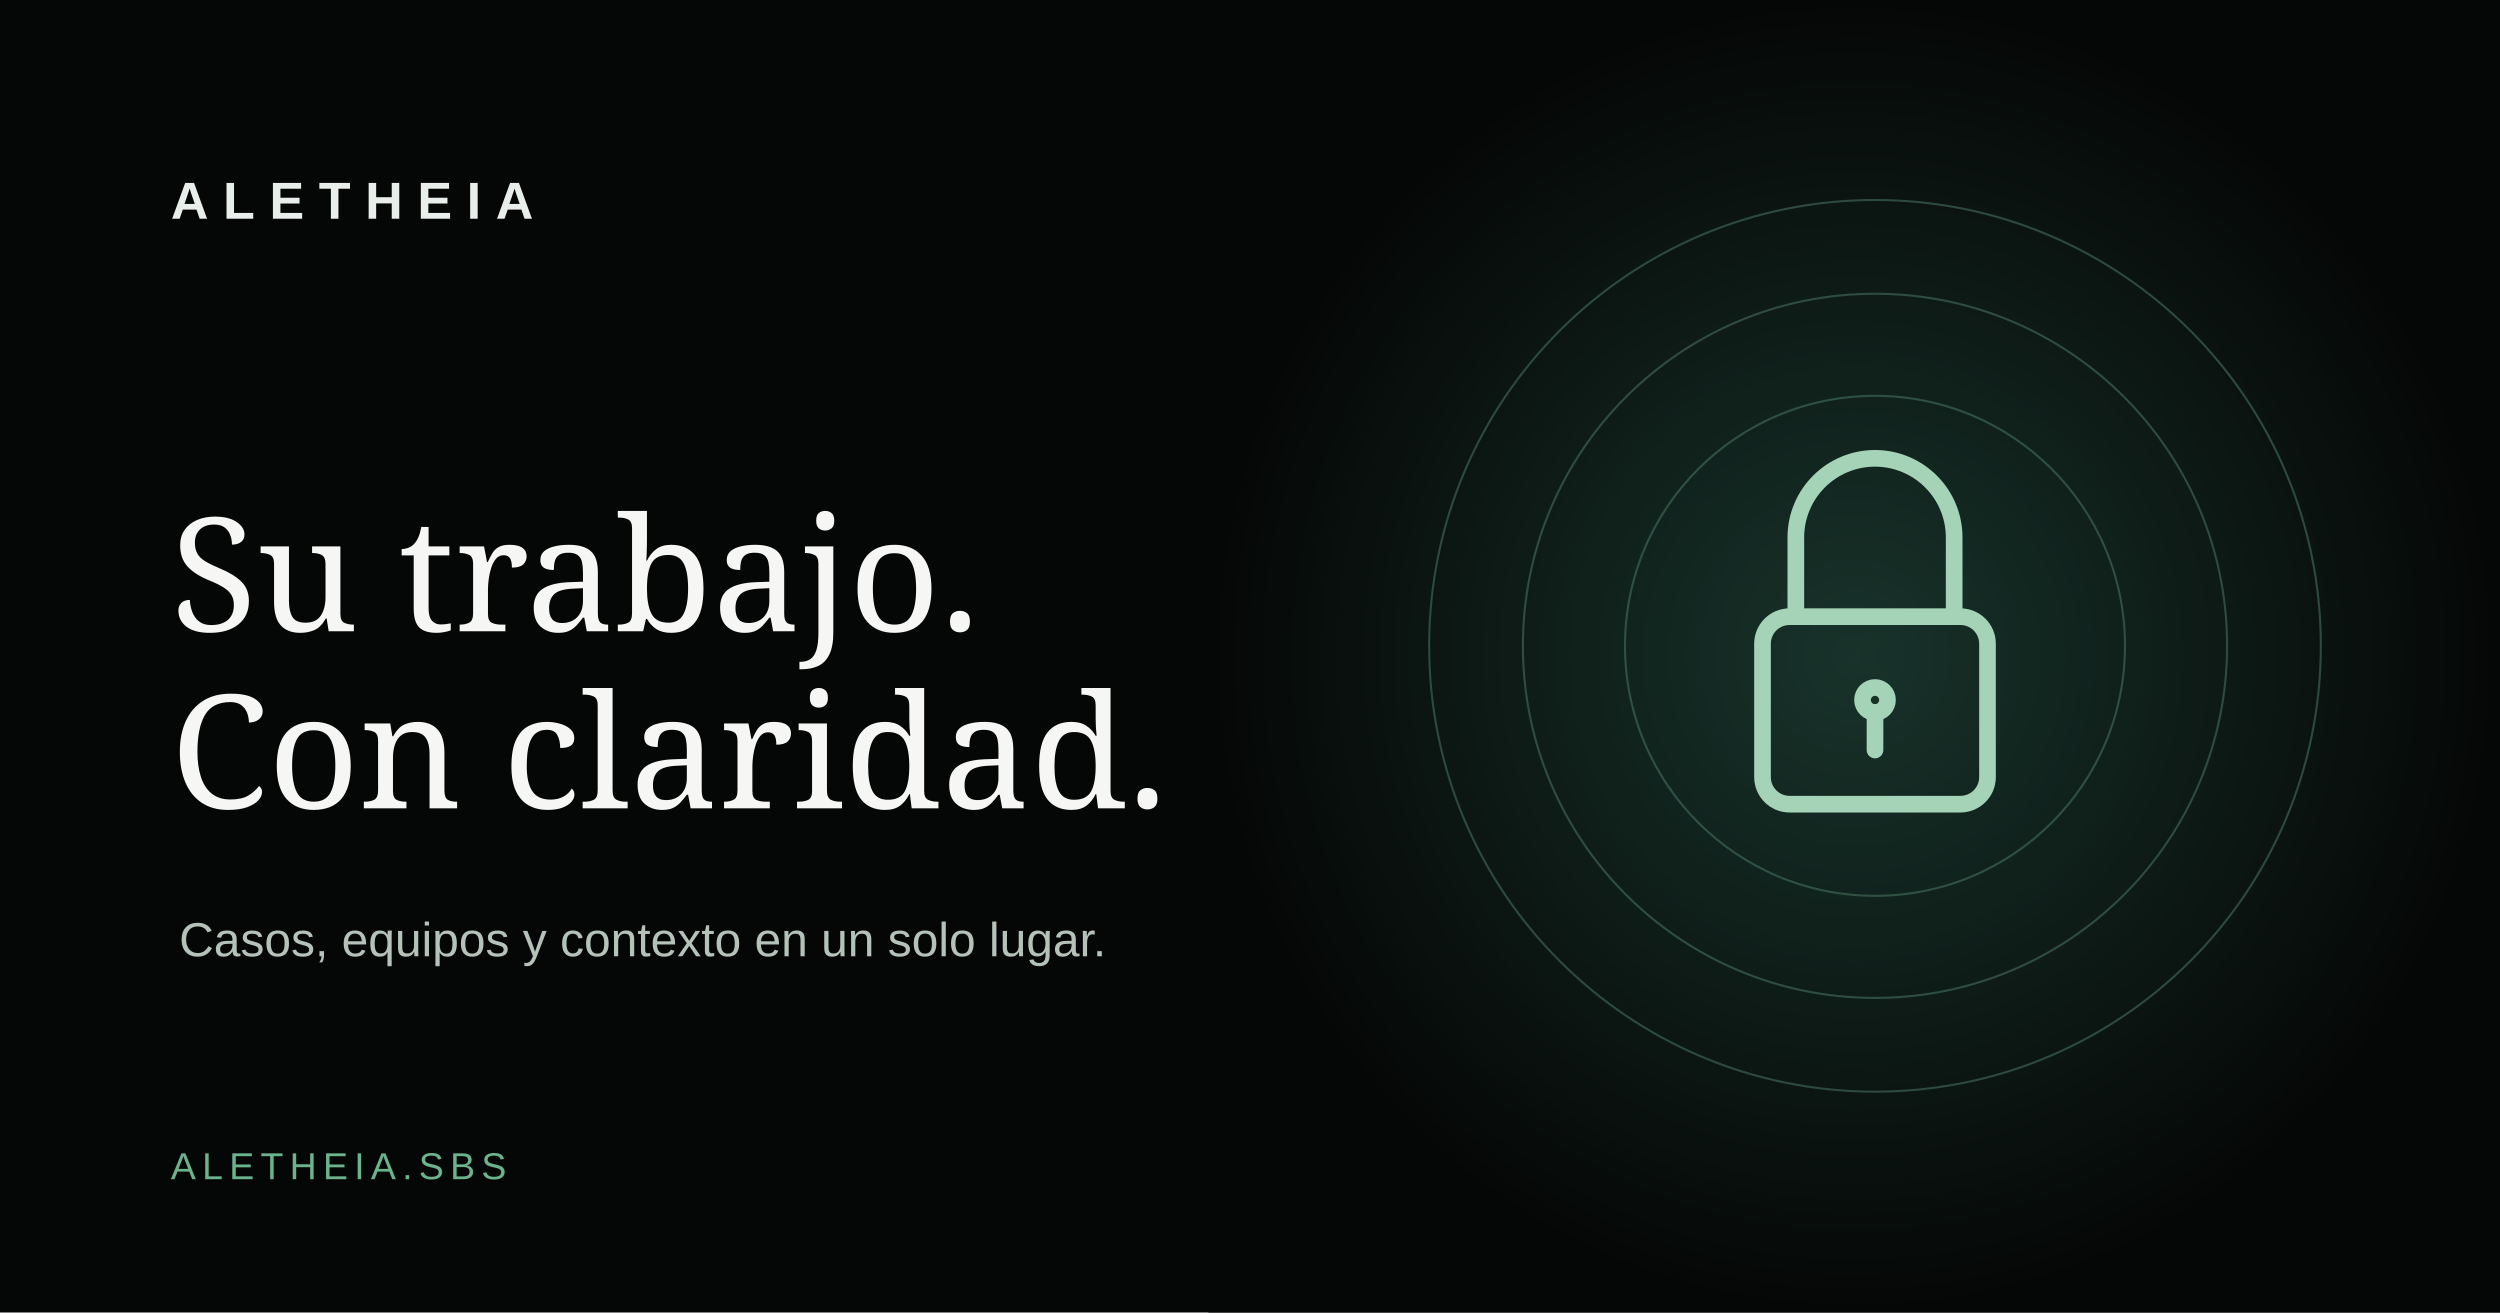
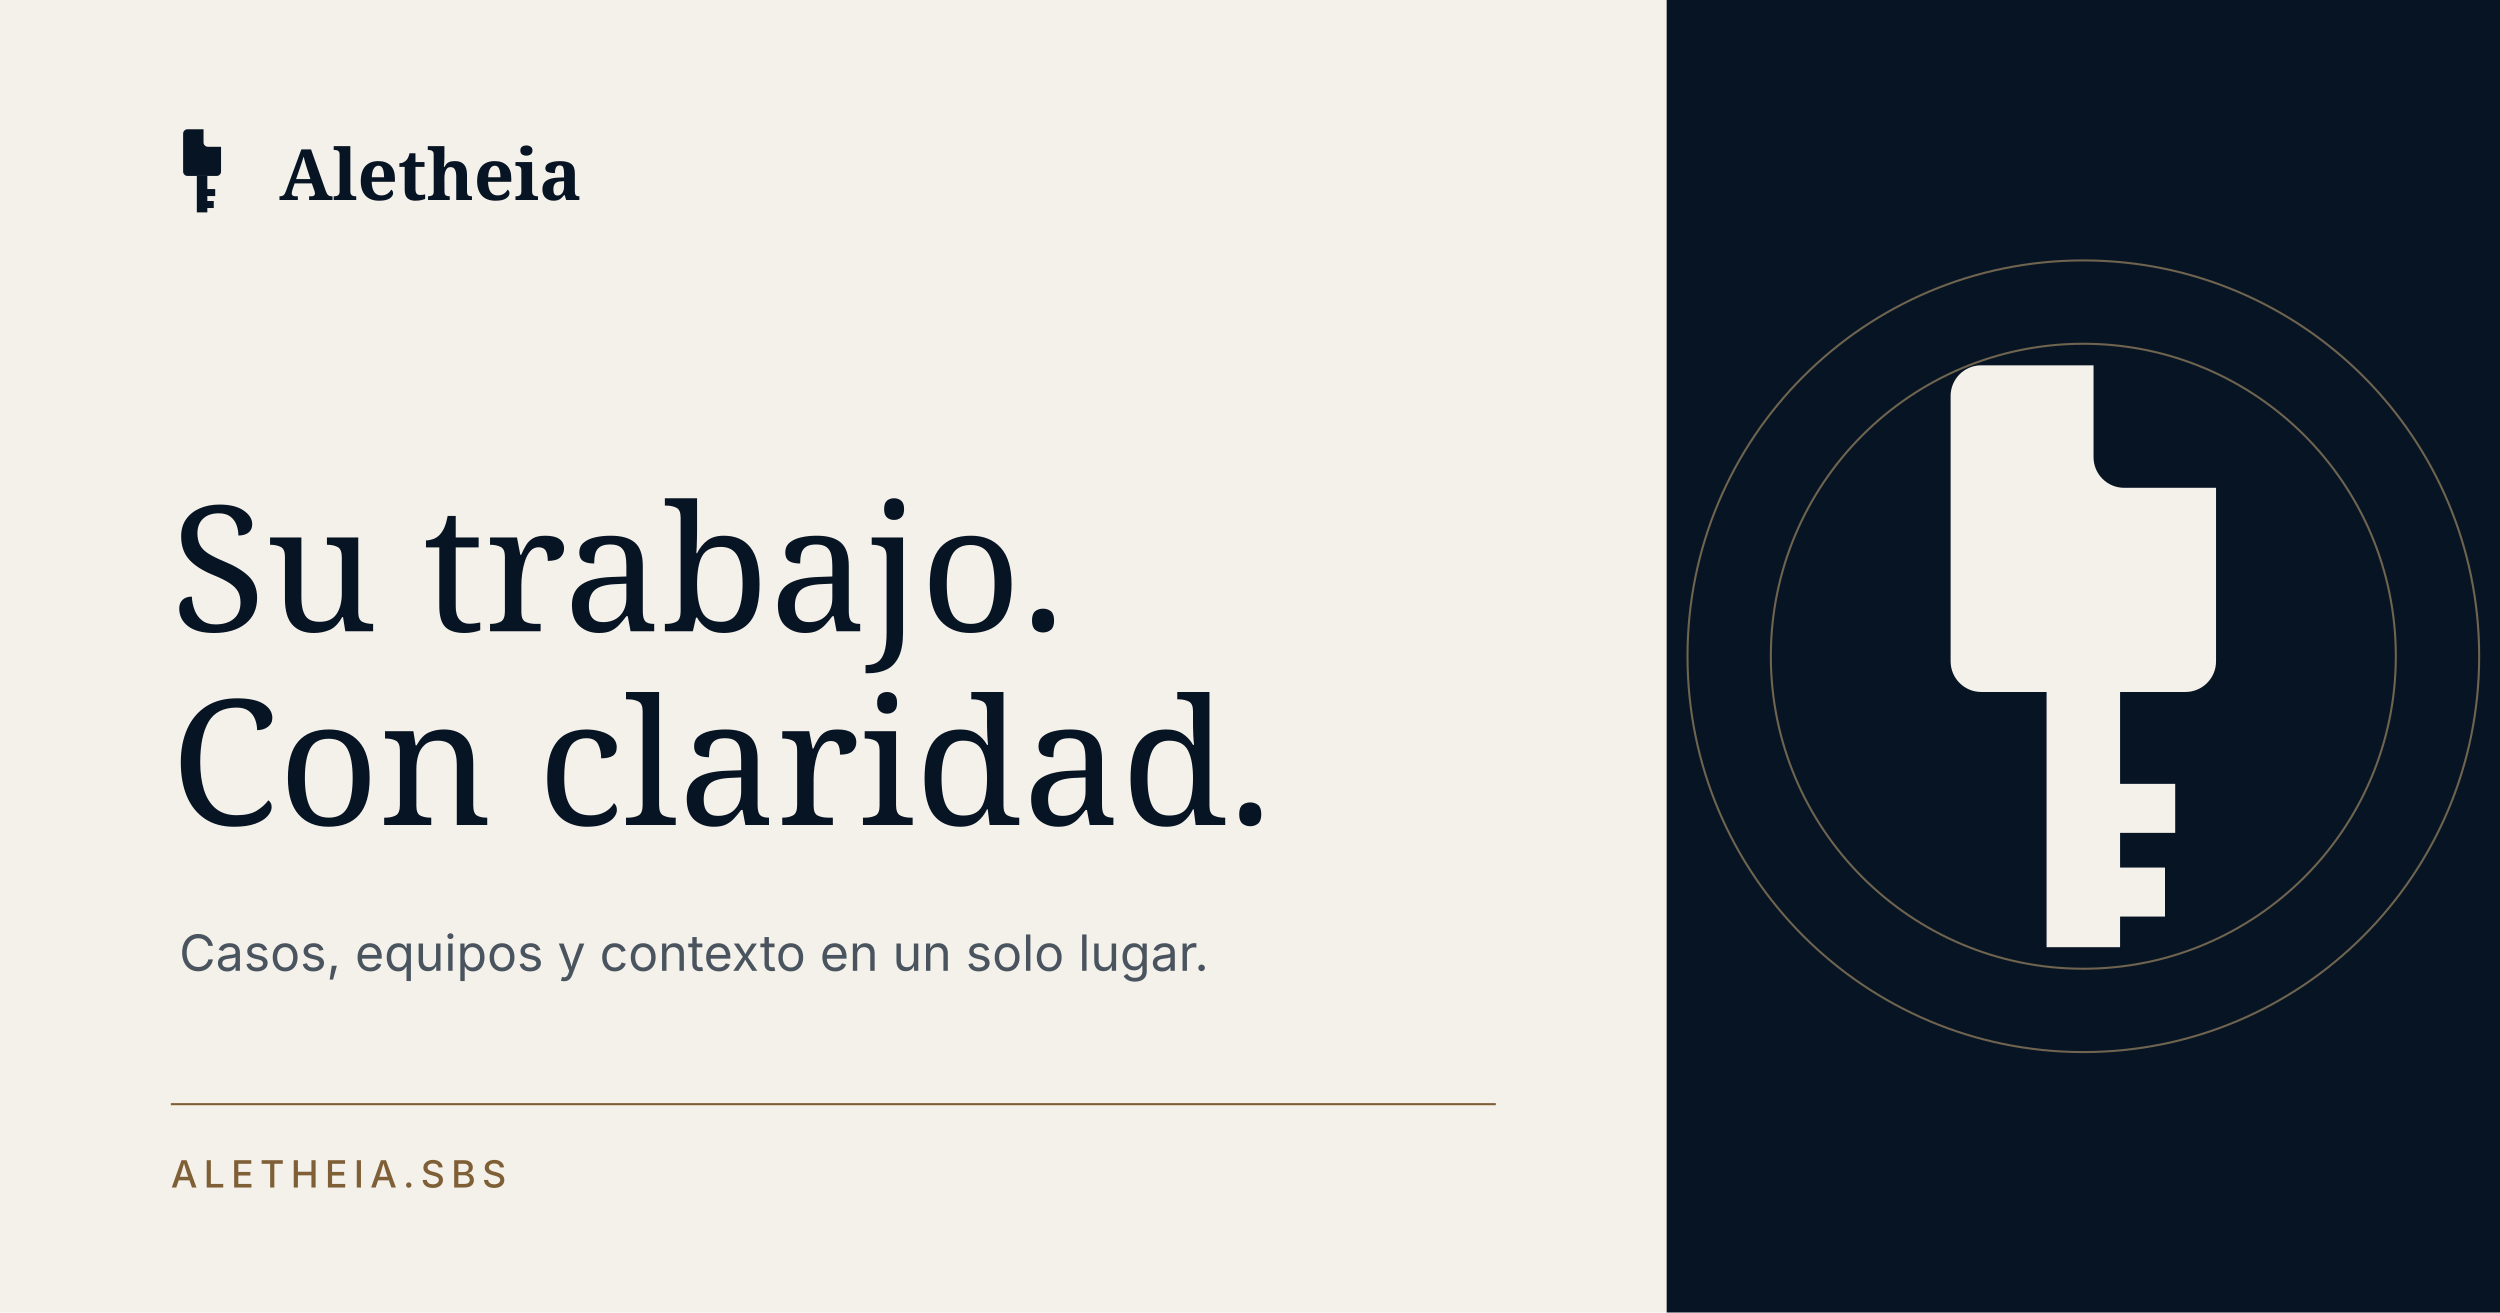
<svg xmlns="http://www.w3.org/2000/svg" width="1200" height="630" viewBox="0 0 1200 630">
-   <defs>
-     <radialGradient id="glow">
-       <stop stop-color="#18332b" />
-       <stop offset="1" stop-color="#050706" />
-     </radialGradient>
-     <linearGradient id="line" x1="0" x2="1">
-       <stop stop-color="#283c35" stop-opacity="0" />
-       <stop offset=".5" stop-color="#638176" />
-       <stop offset="1" stop-color="#283c35" stop-opacity="0" />
-     </linearGradient>
-   </defs>
-   <rect width="1200" height="630" fill="#050706" />
-   <rect x="580" y="0" width="620" height="630" fill="url(#glow)" />
-   <g fill="none" stroke="url(#line)" stroke-width="1">
-     <path d="M530 425H1190" />
-     <path d="M580 460H1200" />
-     <path d="M635 500H1200" />
+   <rect width="1200" height="630" fill="#f4f1ea" />
+   <rect x="800" width="400" height="630" fill="#071423" />
+   <g fill="none" stroke="#c3a572" stroke-width="1" opacity=".55">
+     <circle cx="1000" cy="315" r="190" />
+     <circle cx="1000" cy="315" r="150" />
  </g>
-   <g fill="none" stroke="#4a7563" opacity=".55">
-     <circle cx="900" cy="310" r="214" />
-     <circle cx="900" cy="310" r="169" />
-     <circle cx="900" cy="310" r="120" />
+   <g fill="#f4f1ea" transform="translate(1000,315) scale(4.9) translate(-32,-31.5)">
+     <path fill-rule="evenodd" d="M22 3 h11 l12 12 v17 a3 3 0 0 1 -3 3 H22 a3 3 0 0 1 -3 -3 V6 a3 3 0 0 1 3 -3 Z M33 3 v9 a3 3 0 0 0 3 3 h9 Z" />
+     <path d="M28.4 35 h7.2 v9 h5.4 v4.8 h-5.4 v3.4 h4.4 v4.8 h-4.4 v3 h-7.2 Z" />
  </g>
-   <g fill="none" stroke="#a5d3b7" stroke-width="8" stroke-linecap="round" stroke-linejoin="round">
-     <path d="M862 296v-38a38 38 0 0 1 76 0v38" />
-     <rect x="846" y="296" width="108" height="90" rx="13" />
-     <circle cx="900" cy="336" r="6" />
-     <path d="M900 342v18" />
+   <g fill="#071423" transform="translate(97,82) scale(0.7) translate(-32,-31.5)">
+     <path fill-rule="evenodd" d="M22 3 h11 l12 12 v17 a3 3 0 0 1 -3 3 H22 a3 3 0 0 1 -3 -3 V6 a3 3 0 0 1 3 -3 Z M33 3 v9 a3 3 0 0 0 3 3 h9 Z" />
+     <path d="M28.4 35 h7.2 v9 h5.4 v4.8 h-5.4 v3.4 h4.4 v4.8 h-4.4 v3 h-7.2 Z" />
  </g>
-   <text x="82" y="105" fill="#e8eee9" font-family="Arial, sans-serif" font-size="25" font-weight="700" letter-spacing="7">ALETHEIA</text>
-   <text x="82" y="303" fill="#f6f7f4" font-family="Georgia, serif" font-size="76">Su trabajo.</text>
-   <text x="82" y="388" fill="#f6f7f4" font-family="Georgia, serif" font-size="76">Con claridad.</text>
-   <text x="86" y="459" fill="#b4c2b9" font-family="Arial, sans-serif" font-size="23">Casos, equipos y contexto en un solo lugar.</text>
-   <text x="82" y="566" fill="#6bb28d" font-family="Arial, sans-serif" font-size="18" letter-spacing="3">ALETHEIA.SBS</text>
+   <text x="134" y="96" fill="#071423" font-family="Fraunces, 'Iowan Old Style', Georgia, serif" font-size="34" font-weight="600">Aletheia</text>
+   <text x="82" y="303" fill="#071423" font-family="Fraunces, 'Iowan Old Style', Georgia, serif" font-size="84" font-weight="500">Su trabajo.</text>
+   <text x="82" y="396" fill="#071423" font-family="Fraunces, 'Iowan Old Style', Georgia, serif" font-size="84" font-weight="500">Con claridad.</text>
+   <text x="86" y="466" fill="#49545f" font-family="Inter, Arial, sans-serif" font-size="24">Casos, equipos y contexto en un solo lugar.</text>
+   <path d="M82 530H718" stroke="#7e5f36" stroke-width="1" />
+   <text x="82" y="570" fill="#7e5f36" font-family="Inter, Arial, sans-serif" font-size="18" font-weight="500" letter-spacing="3">ALETHEIA.SBS</text>
</svg>
